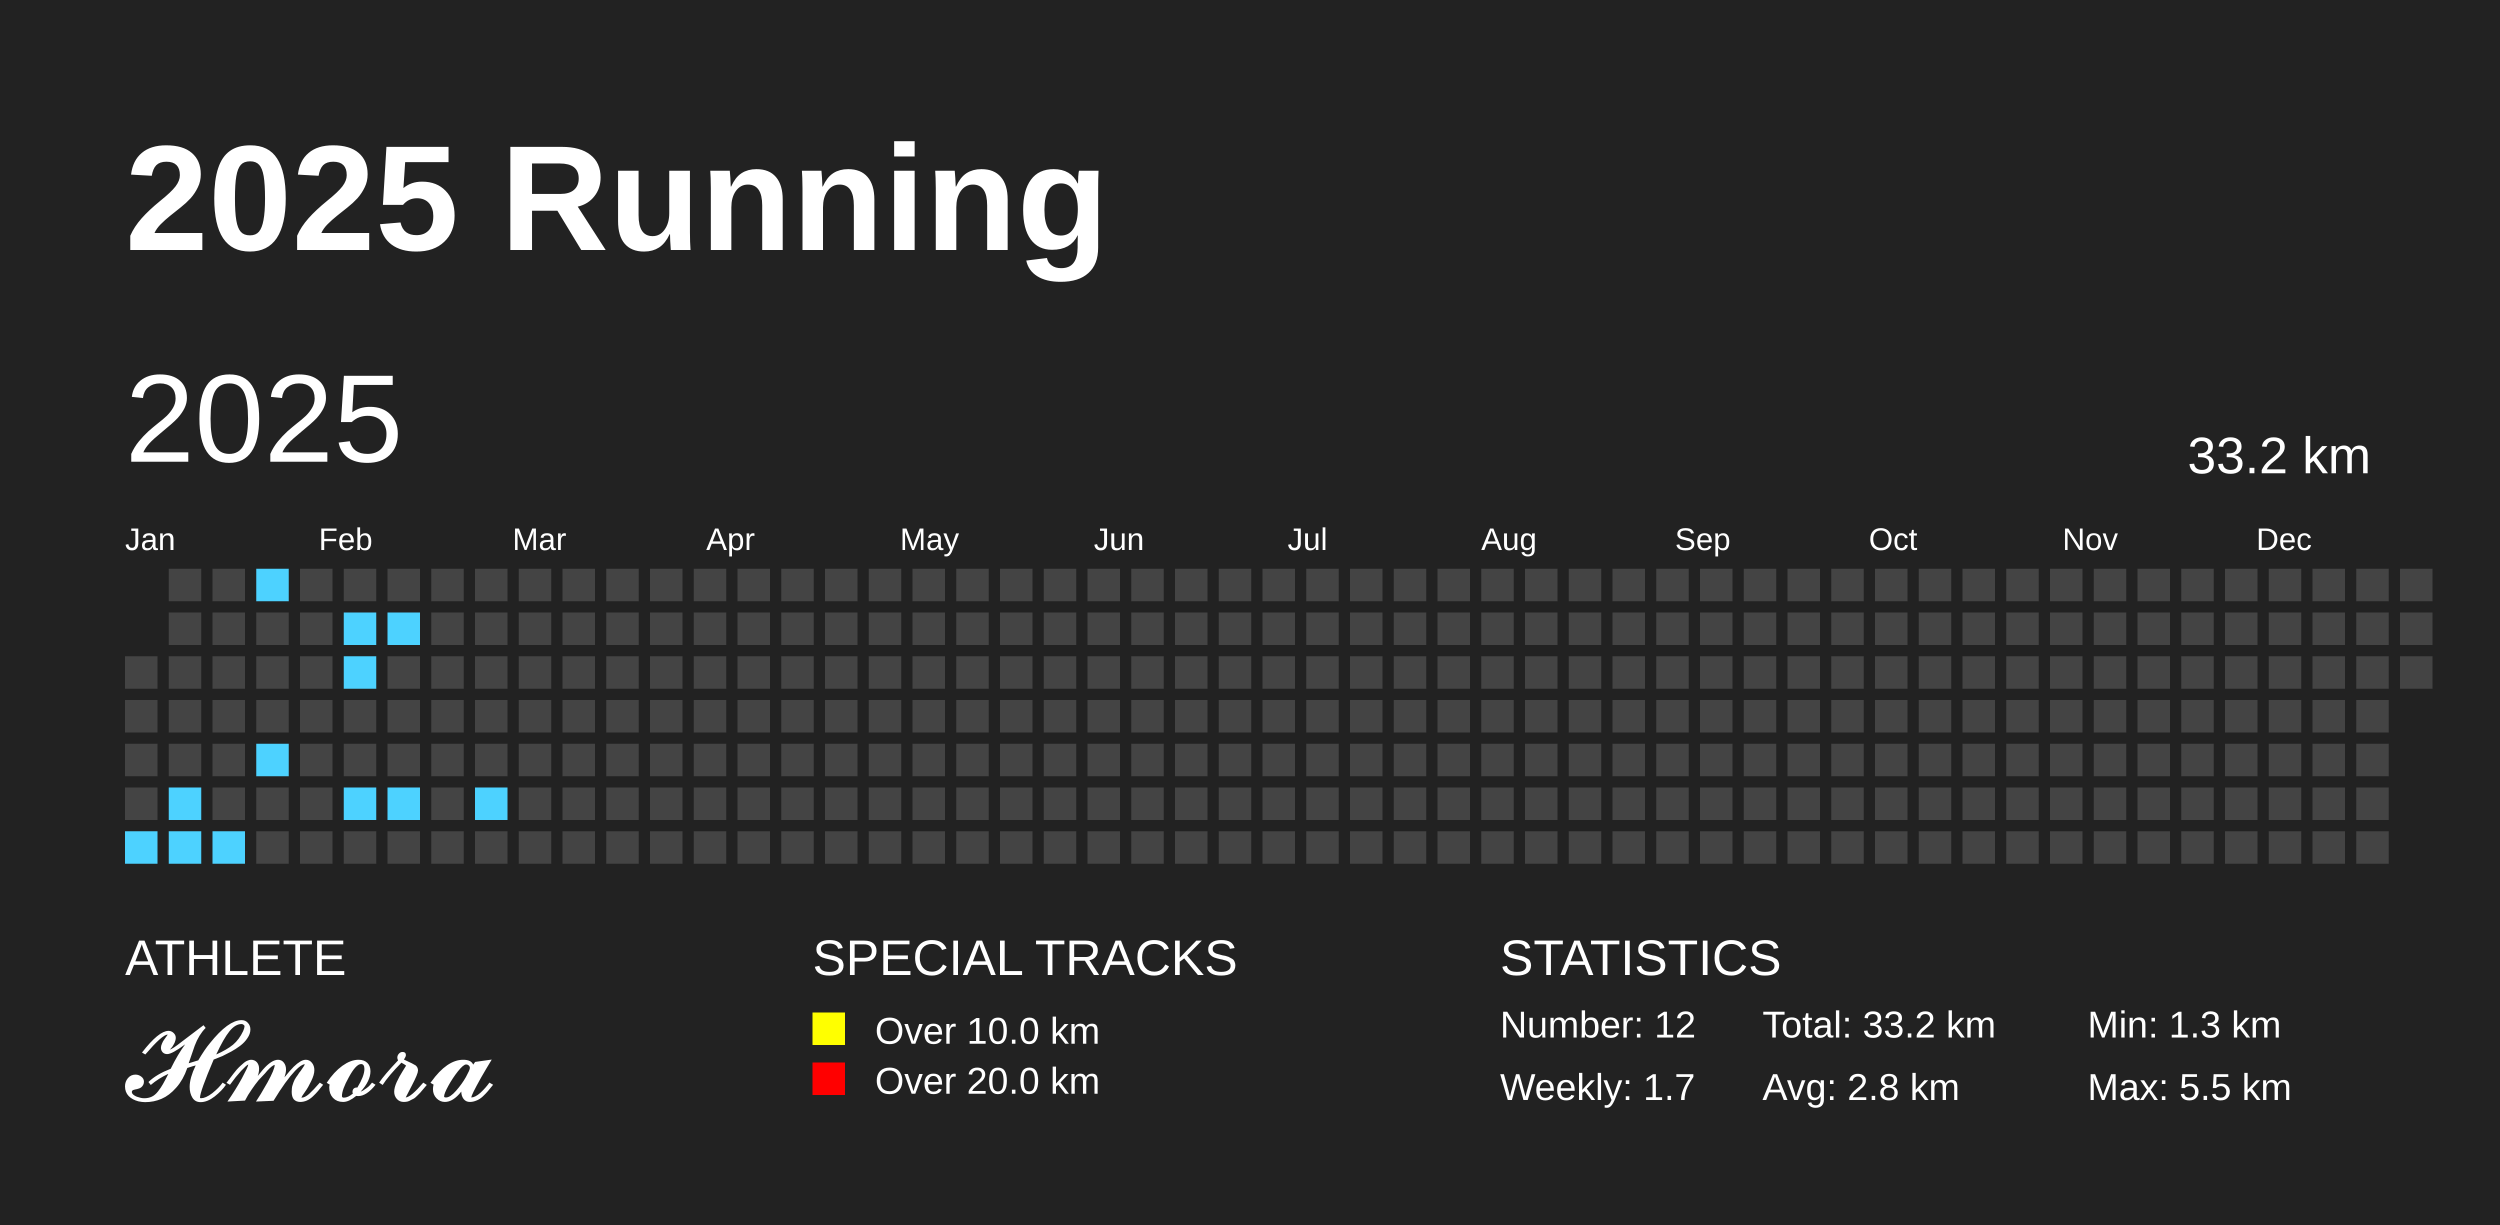
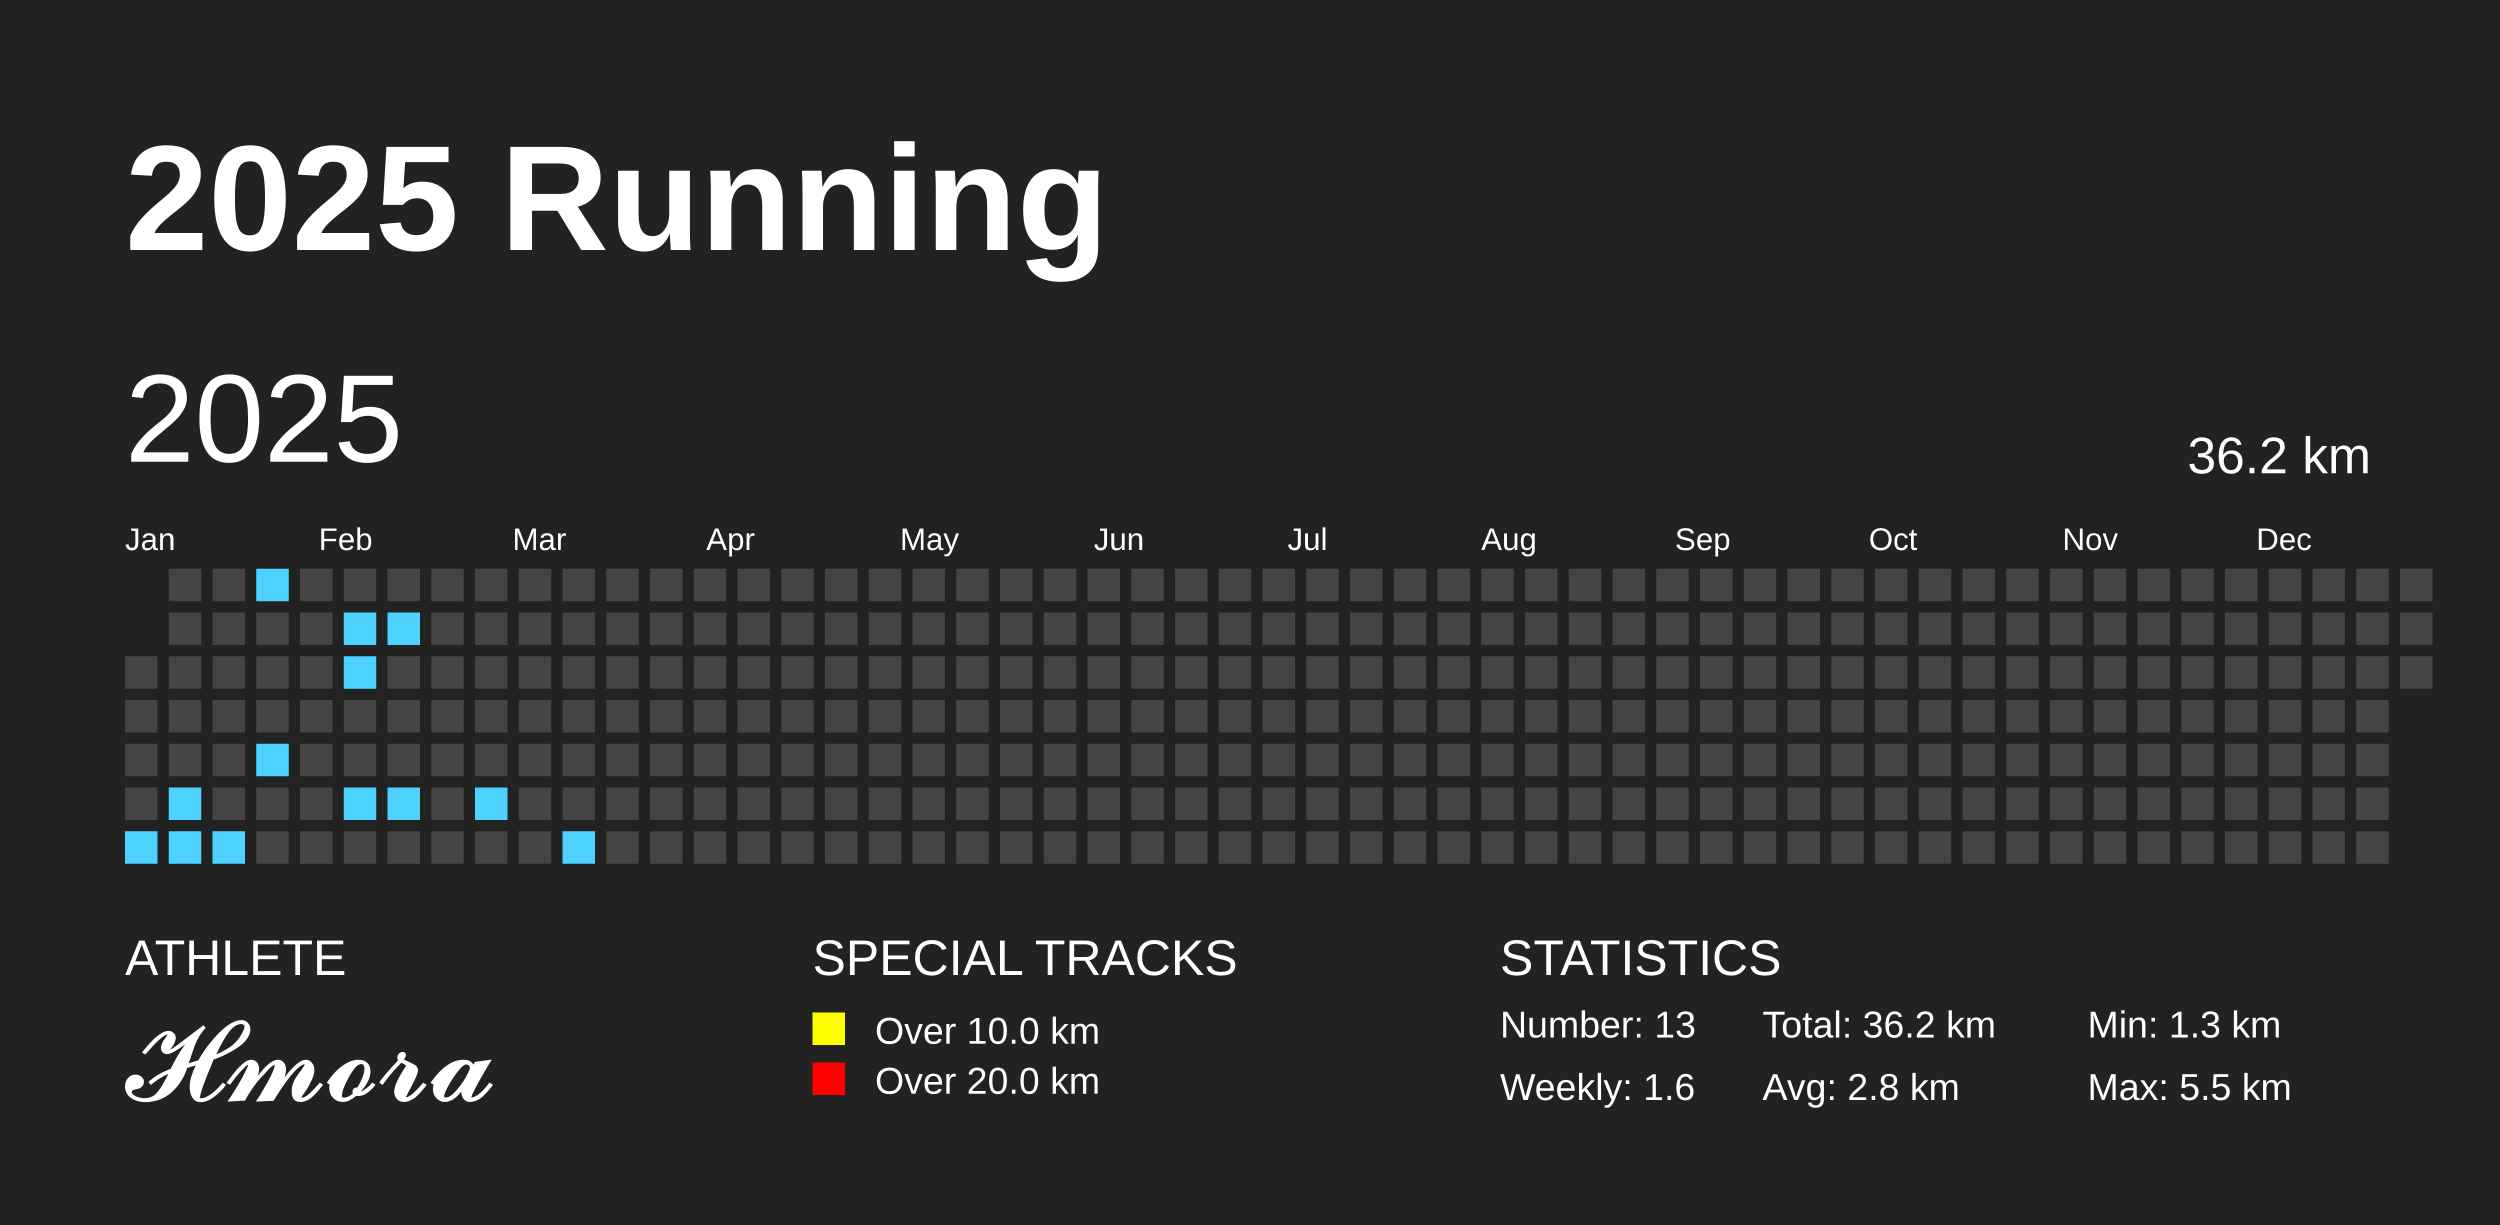
<svg xmlns="http://www.w3.org/2000/svg" baseProfile="full" height="98mm" version="1.1" viewBox="0,0,200,98" width="200mm">
  <defs />
  <rect fill="#222222" height="98" width="200" x="0" y="0" />
  <text fill="#FFFFFF" style="font-size:12px; font-family:Arial; font-weight:bold;" x="10" y="20">2025 Running</text>
  <text fill="#FFFFFF" style="font-size:4px; font-family:Arial" x="10" y="78">ATHLETE</text>
  <text fill="#FFFFFF" style="font-size:9px; font-family:Arial" x="10" y="88">𝓗𝓶𝓸𝓻𝓪</text>
  <text fill="#FFFFFF" style="font-size:4px; font-family:Arial" x="65" y="78">SPECIAL TRACKS</text>
  <rect fill="yellow" height="2.6" width="2.6" x="65" y="81" />
  <text fill="#FFFFFF" style="font-size:3px; font-family:Arial" x="70" y="83.5">Over 10.0 km</text>
  <rect fill="red" height="2.6" width="2.6" x="65" y="85" />
  <text fill="#FFFFFF" style="font-size:3px; font-family:Arial" x="70" y="87.5">Over 20.0 km</text>
  <text fill="#FFFFFF" style="font-size:4px; font-family:Arial" x="120" y="78">STATISTICS</text>
-   <text fill="#FFFFFF" style="font-size:3px; font-family:Arial" x="120" y="83">Number: 12</text>
-   <text fill="#FFFFFF" style="font-size:3px; font-family:Arial" x="120" y="88">Weekly: 1.7</text>
-   <text fill="#FFFFFF" style="font-size:3px; font-family:Arial" x="141" y="83">Total: 33.2 km</text>
+   <text fill="#FFFFFF" style="font-size:3px; font-family:Arial" x="120" y="83">Number: 13</text>
+   <text fill="#FFFFFF" style="font-size:3px; font-family:Arial" x="120" y="88">Weekly: 1.6</text>
+   <text fill="#FFFFFF" style="font-size:3px; font-family:Arial" x="141" y="83">Total: 36.2 km</text>
  <text fill="#FFFFFF" style="font-size:3px; font-family:Arial" x="141" y="88">Avg: 2.8 km</text>
  <text fill="#FFFFFF" style="font-size:3px; font-family:Arial" x="167" y="83">Min: 1.3 km</text>
  <text fill="#FFFFFF" style="font-size:3px; font-family:Arial" x="167" y="88">Max: 5.5 km</text>
  <text dominant-baseline="hanging" fill="#FFFFFF" style="font-size:10.0px; font-family:Arial;" x="10" y="30">2025</text>
-   <text dominant-baseline="hanging" fill="#FFFFFF" style="font-size:4.125px; font-family:Arial;" x="175" y="35">33.2 km</text>
+   <text dominant-baseline="hanging" fill="#FFFFFF" style="font-size:4.125px; font-family:Arial;" x="175" y="35">36.2 km</text>
  <text fill="#FFFFFF" style="font-size:2.5px; font-family:Arial" x="10.0" y="44">Jan</text>
  <text fill="#FFFFFF" style="font-size:2.5px; font-family:Arial" x="25.5" y="44">Feb</text>
  <text fill="#FFFFFF" style="font-size:2.5px; font-family:Arial" x="41.0" y="44">Mar</text>
  <text fill="#FFFFFF" style="font-size:2.5px; font-family:Arial" x="56.5" y="44">Apr</text>
  <text fill="#FFFFFF" style="font-size:2.5px; font-family:Arial" x="72.0" y="44">May</text>
  <text fill="#FFFFFF" style="font-size:2.5px; font-family:Arial" x="87.5" y="44">Jun</text>
  <text fill="#FFFFFF" style="font-size:2.5px; font-family:Arial" x="103.0" y="44">Jul</text>
  <text fill="#FFFFFF" style="font-size:2.5px; font-family:Arial" x="118.5" y="44">Aug</text>
  <text fill="#FFFFFF" style="font-size:2.5px; font-family:Arial" x="134.0" y="44">Sep</text>
  <text fill="#FFFFFF" style="font-size:2.5px; font-family:Arial" x="149.5" y="44">Oct</text>
  <text fill="#FFFFFF" style="font-size:2.5px; font-family:Arial" x="165.0" y="44">Nov</text>
  <text fill="#FFFFFF" style="font-size:2.5px; font-family:Arial" x="180.5" y="44">Dec</text>
  <rect fill="#444444" height="2.6" width="2.6" x="10.0" y="52.5" />
  <rect fill="#444444" height="2.6" width="2.6" x="10.0" y="56.0" />
  <rect fill="#444444" height="2.6" width="2.6" x="10.0" y="59.5" />
  <rect fill="#444444" height="2.6" width="2.6" x="10.0" y="63.0" />
  <rect fill="#4DD2FF" height="2.6" width="2.6" x="10.0" y="66.5" />
  <rect fill="#444444" height="2.6" width="2.6" x="13.5" y="45.5" />
  <rect fill="#444444" height="2.6" width="2.6" x="13.5" y="49.0" />
  <rect fill="#444444" height="2.6" width="2.6" x="13.5" y="52.5" />
  <rect fill="#444444" height="2.6" width="2.6" x="13.5" y="56.0" />
  <rect fill="#444444" height="2.6" width="2.6" x="13.5" y="59.5" />
  <rect fill="#4DD2FF" height="2.6" width="2.6" x="13.5" y="63.0" />
  <rect fill="#4DD2FF" height="2.6" width="2.6" x="13.5" y="66.5" />
  <rect fill="#444444" height="2.6" width="2.6" x="17.0" y="45.5" />
  <rect fill="#444444" height="2.6" width="2.6" x="17.0" y="49.0" />
  <rect fill="#444444" height="2.6" width="2.6" x="17.0" y="52.5" />
  <rect fill="#444444" height="2.6" width="2.6" x="17.0" y="56.0" />
  <rect fill="#444444" height="2.6" width="2.6" x="17.0" y="59.5" />
  <rect fill="#444444" height="2.6" width="2.6" x="17.0" y="63.0" />
  <rect fill="#4DD2FF" height="2.6" width="2.6" x="17.0" y="66.5" />
  <rect fill="#4DD2FF" height="2.6" width="2.6" x="20.5" y="45.5" />
  <rect fill="#444444" height="2.6" width="2.6" x="20.5" y="49.0" />
  <rect fill="#444444" height="2.6" width="2.6" x="20.5" y="52.5" />
  <rect fill="#444444" height="2.6" width="2.6" x="20.5" y="56.0" />
  <rect fill="#4DD2FF" height="2.6" width="2.6" x="20.5" y="59.5" />
  <rect fill="#444444" height="2.6" width="2.6" x="20.5" y="63.0" />
  <rect fill="#444444" height="2.6" width="2.6" x="20.5" y="66.5" />
  <rect fill="#444444" height="2.6" width="2.6" x="24.0" y="45.5" />
  <rect fill="#444444" height="2.6" width="2.6" x="24.0" y="49.0" />
  <rect fill="#444444" height="2.6" width="2.6" x="24.0" y="52.5" />
  <rect fill="#444444" height="2.6" width="2.6" x="24.0" y="56.0" />
  <rect fill="#444444" height="2.6" width="2.6" x="24.0" y="59.5" />
  <rect fill="#444444" height="2.6" width="2.6" x="24.0" y="63.0" />
  <rect fill="#444444" height="2.6" width="2.6" x="24.0" y="66.5" />
  <rect fill="#444444" height="2.6" width="2.6" x="27.5" y="45.5" />
  <rect fill="#4DD2FF" height="2.6" width="2.6" x="27.5" y="49.0" />
  <rect fill="#4DD2FF" height="2.6" width="2.6" x="27.5" y="52.5" />
  <rect fill="#444444" height="2.6" width="2.6" x="27.5" y="56.0" />
  <rect fill="#444444" height="2.6" width="2.6" x="27.5" y="59.5" />
  <rect fill="#4DD2FF" height="2.6" width="2.6" x="27.5" y="63.0" />
  <rect fill="#444444" height="2.6" width="2.6" x="27.5" y="66.5" />
  <rect fill="#444444" height="2.6" width="2.6" x="31.0" y="45.5" />
  <rect fill="#4DD2FF" height="2.6" width="2.6" x="31.0" y="49.0" />
  <rect fill="#444444" height="2.6" width="2.6" x="31.0" y="52.5" />
  <rect fill="#444444" height="2.6" width="2.6" x="31.0" y="56.0" />
  <rect fill="#444444" height="2.6" width="2.6" x="31.0" y="59.5" />
  <rect fill="#4DD2FF" height="2.6" width="2.6" x="31.0" y="63.0" />
  <rect fill="#444444" height="2.6" width="2.6" x="31.0" y="66.5" />
  <rect fill="#444444" height="2.6" width="2.6" x="34.5" y="45.5" />
  <rect fill="#444444" height="2.6" width="2.6" x="34.5" y="49.0" />
  <rect fill="#444444" height="2.6" width="2.6" x="34.5" y="52.5" />
  <rect fill="#444444" height="2.6" width="2.6" x="34.5" y="56.0" />
  <rect fill="#444444" height="2.6" width="2.6" x="34.5" y="59.5" />
  <rect fill="#444444" height="2.6" width="2.6" x="34.5" y="63.0" />
  <rect fill="#444444" height="2.6" width="2.6" x="34.5" y="66.5" />
  <rect fill="#444444" height="2.6" width="2.6" x="38.0" y="45.5" />
  <rect fill="#444444" height="2.6" width="2.6" x="38.0" y="49.0" />
  <rect fill="#444444" height="2.6" width="2.6" x="38.0" y="52.5" />
  <rect fill="#444444" height="2.6" width="2.6" x="38.0" y="56.0" />
  <rect fill="#444444" height="2.6" width="2.6" x="38.0" y="59.5" />
  <rect fill="#4DD2FF" height="2.6" width="2.6" x="38.0" y="63.0" />
  <rect fill="#444444" height="2.6" width="2.6" x="38.0" y="66.5" />
  <rect fill="#444444" height="2.6" width="2.6" x="41.5" y="45.5" />
  <rect fill="#444444" height="2.6" width="2.6" x="41.5" y="49.0" />
  <rect fill="#444444" height="2.6" width="2.6" x="41.5" y="52.5" />
  <rect fill="#444444" height="2.6" width="2.6" x="41.5" y="56.0" />
  <rect fill="#444444" height="2.6" width="2.6" x="41.5" y="59.5" />
  <rect fill="#444444" height="2.6" width="2.6" x="41.5" y="63.0" />
  <rect fill="#444444" height="2.6" width="2.6" x="41.5" y="66.5" />
  <rect fill="#444444" height="2.6" width="2.6" x="45.0" y="45.5" />
  <rect fill="#444444" height="2.6" width="2.6" x="45.0" y="49.0" />
  <rect fill="#444444" height="2.6" width="2.6" x="45.0" y="52.5" />
  <rect fill="#444444" height="2.6" width="2.6" x="45.0" y="56.0" />
  <rect fill="#444444" height="2.6" width="2.6" x="45.0" y="59.5" />
  <rect fill="#444444" height="2.6" width="2.6" x="45.0" y="63.0" />
-   <rect fill="#444444" height="2.6" width="2.6" x="45.0" y="66.5" />
+   <rect fill="#4DD2FF" height="2.6" width="2.6" x="45.0" y="66.5" />
  <rect fill="#444444" height="2.6" width="2.6" x="48.5" y="45.5" />
  <rect fill="#444444" height="2.6" width="2.6" x="48.5" y="49.0" />
  <rect fill="#444444" height="2.6" width="2.6" x="48.5" y="52.5" />
  <rect fill="#444444" height="2.6" width="2.6" x="48.5" y="56.0" />
  <rect fill="#444444" height="2.6" width="2.6" x="48.5" y="59.5" />
  <rect fill="#444444" height="2.6" width="2.6" x="48.5" y="63.0" />
  <rect fill="#444444" height="2.6" width="2.6" x="48.5" y="66.5" />
  <rect fill="#444444" height="2.6" width="2.6" x="52.0" y="45.5" />
  <rect fill="#444444" height="2.6" width="2.6" x="52.0" y="49.0" />
  <rect fill="#444444" height="2.6" width="2.6" x="52.0" y="52.5" />
  <rect fill="#444444" height="2.6" width="2.6" x="52.0" y="56.0" />
  <rect fill="#444444" height="2.6" width="2.6" x="52.0" y="59.5" />
  <rect fill="#444444" height="2.6" width="2.6" x="52.0" y="63.0" />
  <rect fill="#444444" height="2.6" width="2.6" x="52.0" y="66.5" />
  <rect fill="#444444" height="2.6" width="2.6" x="55.5" y="45.5" />
  <rect fill="#444444" height="2.6" width="2.6" x="55.5" y="49.0" />
  <rect fill="#444444" height="2.6" width="2.6" x="55.5" y="52.5" />
  <rect fill="#444444" height="2.6" width="2.6" x="55.5" y="56.0" />
  <rect fill="#444444" height="2.6" width="2.6" x="55.5" y="59.5" />
  <rect fill="#444444" height="2.6" width="2.6" x="55.5" y="63.0" />
  <rect fill="#444444" height="2.6" width="2.6" x="55.5" y="66.5" />
  <rect fill="#444444" height="2.6" width="2.6" x="59.0" y="45.5" />
  <rect fill="#444444" height="2.6" width="2.6" x="59.0" y="49.0" />
  <rect fill="#444444" height="2.6" width="2.6" x="59.0" y="52.5" />
  <rect fill="#444444" height="2.6" width="2.6" x="59.0" y="56.0" />
  <rect fill="#444444" height="2.6" width="2.6" x="59.0" y="59.5" />
  <rect fill="#444444" height="2.6" width="2.6" x="59.0" y="63.0" />
  <rect fill="#444444" height="2.6" width="2.6" x="59.0" y="66.5" />
  <rect fill="#444444" height="2.6" width="2.6" x="62.5" y="45.5" />
  <rect fill="#444444" height="2.6" width="2.6" x="62.5" y="49.0" />
  <rect fill="#444444" height="2.6" width="2.6" x="62.5" y="52.5" />
  <rect fill="#444444" height="2.6" width="2.6" x="62.5" y="56.0" />
  <rect fill="#444444" height="2.6" width="2.6" x="62.5" y="59.5" />
  <rect fill="#444444" height="2.6" width="2.6" x="62.5" y="63.0" />
  <rect fill="#444444" height="2.6" width="2.6" x="62.5" y="66.5" />
  <rect fill="#444444" height="2.6" width="2.6" x="66.0" y="45.5" />
  <rect fill="#444444" height="2.6" width="2.6" x="66.0" y="49.0" />
  <rect fill="#444444" height="2.6" width="2.6" x="66.0" y="52.5" />
  <rect fill="#444444" height="2.6" width="2.6" x="66.0" y="56.0" />
  <rect fill="#444444" height="2.6" width="2.6" x="66.0" y="59.5" />
  <rect fill="#444444" height="2.6" width="2.6" x="66.0" y="63.0" />
  <rect fill="#444444" height="2.6" width="2.6" x="66.0" y="66.5" />
  <rect fill="#444444" height="2.6" width="2.6" x="69.5" y="45.5" />
  <rect fill="#444444" height="2.6" width="2.6" x="69.5" y="49.0" />
  <rect fill="#444444" height="2.6" width="2.6" x="69.5" y="52.5" />
  <rect fill="#444444" height="2.6" width="2.6" x="69.5" y="56.0" />
  <rect fill="#444444" height="2.6" width="2.6" x="69.5" y="59.5" />
  <rect fill="#444444" height="2.6" width="2.6" x="69.5" y="63.0" />
  <rect fill="#444444" height="2.6" width="2.6" x="69.5" y="66.5" />
  <rect fill="#444444" height="2.6" width="2.6" x="73.0" y="45.5" />
  <rect fill="#444444" height="2.6" width="2.6" x="73.0" y="49.0" />
  <rect fill="#444444" height="2.6" width="2.6" x="73.0" y="52.5" />
  <rect fill="#444444" height="2.6" width="2.6" x="73.0" y="56.0" />
  <rect fill="#444444" height="2.6" width="2.6" x="73.0" y="59.5" />
  <rect fill="#444444" height="2.6" width="2.6" x="73.0" y="63.0" />
  <rect fill="#444444" height="2.6" width="2.6" x="73.0" y="66.5" />
  <rect fill="#444444" height="2.6" width="2.6" x="76.5" y="45.5" />
  <rect fill="#444444" height="2.6" width="2.6" x="76.5" y="49.0" />
  <rect fill="#444444" height="2.6" width="2.6" x="76.5" y="52.5" />
  <rect fill="#444444" height="2.6" width="2.6" x="76.5" y="56.0" />
  <rect fill="#444444" height="2.6" width="2.6" x="76.5" y="59.5" />
  <rect fill="#444444" height="2.6" width="2.6" x="76.5" y="63.0" />
  <rect fill="#444444" height="2.6" width="2.6" x="76.5" y="66.5" />
  <rect fill="#444444" height="2.6" width="2.6" x="80.0" y="45.5" />
  <rect fill="#444444" height="2.6" width="2.6" x="80.0" y="49.0" />
  <rect fill="#444444" height="2.6" width="2.6" x="80.0" y="52.5" />
  <rect fill="#444444" height="2.6" width="2.6" x="80.0" y="56.0" />
  <rect fill="#444444" height="2.6" width="2.6" x="80.0" y="59.5" />
  <rect fill="#444444" height="2.6" width="2.6" x="80.0" y="63.0" />
  <rect fill="#444444" height="2.6" width="2.6" x="80.0" y="66.5" />
  <rect fill="#444444" height="2.6" width="2.6" x="83.5" y="45.5" />
  <rect fill="#444444" height="2.6" width="2.6" x="83.5" y="49.0" />
  <rect fill="#444444" height="2.6" width="2.6" x="83.5" y="52.5" />
  <rect fill="#444444" height="2.6" width="2.6" x="83.5" y="56.0" />
  <rect fill="#444444" height="2.6" width="2.6" x="83.5" y="59.5" />
  <rect fill="#444444" height="2.6" width="2.6" x="83.5" y="63.0" />
  <rect fill="#444444" height="2.6" width="2.6" x="83.5" y="66.5" />
  <rect fill="#444444" height="2.6" width="2.6" x="87.0" y="45.5" />
  <rect fill="#444444" height="2.6" width="2.6" x="87.0" y="49.0" />
  <rect fill="#444444" height="2.6" width="2.6" x="87.0" y="52.5" />
  <rect fill="#444444" height="2.6" width="2.6" x="87.0" y="56.0" />
  <rect fill="#444444" height="2.6" width="2.6" x="87.0" y="59.5" />
  <rect fill="#444444" height="2.6" width="2.6" x="87.0" y="63.0" />
  <rect fill="#444444" height="2.6" width="2.6" x="87.0" y="66.5" />
  <rect fill="#444444" height="2.6" width="2.6" x="90.5" y="45.5" />
  <rect fill="#444444" height="2.6" width="2.6" x="90.5" y="49.0" />
  <rect fill="#444444" height="2.6" width="2.6" x="90.5" y="52.5" />
  <rect fill="#444444" height="2.6" width="2.6" x="90.5" y="56.0" />
  <rect fill="#444444" height="2.6" width="2.6" x="90.5" y="59.5" />
  <rect fill="#444444" height="2.6" width="2.6" x="90.5" y="63.0" />
  <rect fill="#444444" height="2.6" width="2.6" x="90.5" y="66.5" />
  <rect fill="#444444" height="2.6" width="2.6" x="94.0" y="45.5" />
  <rect fill="#444444" height="2.6" width="2.6" x="94.0" y="49.0" />
  <rect fill="#444444" height="2.6" width="2.6" x="94.0" y="52.5" />
  <rect fill="#444444" height="2.6" width="2.6" x="94.0" y="56.0" />
  <rect fill="#444444" height="2.6" width="2.6" x="94.0" y="59.5" />
  <rect fill="#444444" height="2.6" width="2.6" x="94.0" y="63.0" />
  <rect fill="#444444" height="2.6" width="2.6" x="94.0" y="66.5" />
  <rect fill="#444444" height="2.6" width="2.6" x="97.5" y="45.5" />
  <rect fill="#444444" height="2.6" width="2.6" x="97.5" y="49.0" />
  <rect fill="#444444" height="2.6" width="2.6" x="97.5" y="52.5" />
  <rect fill="#444444" height="2.6" width="2.6" x="97.5" y="56.0" />
  <rect fill="#444444" height="2.6" width="2.6" x="97.5" y="59.5" />
  <rect fill="#444444" height="2.6" width="2.6" x="97.5" y="63.0" />
  <rect fill="#444444" height="2.6" width="2.6" x="97.5" y="66.5" />
  <rect fill="#444444" height="2.6" width="2.6" x="101.0" y="45.5" />
  <rect fill="#444444" height="2.6" width="2.6" x="101.0" y="49.0" />
  <rect fill="#444444" height="2.6" width="2.6" x="101.0" y="52.5" />
  <rect fill="#444444" height="2.6" width="2.6" x="101.0" y="56.0" />
  <rect fill="#444444" height="2.6" width="2.6" x="101.0" y="59.5" />
  <rect fill="#444444" height="2.6" width="2.6" x="101.0" y="63.0" />
  <rect fill="#444444" height="2.6" width="2.6" x="101.0" y="66.5" />
  <rect fill="#444444" height="2.6" width="2.6" x="104.5" y="45.5" />
  <rect fill="#444444" height="2.6" width="2.6" x="104.5" y="49.0" />
  <rect fill="#444444" height="2.6" width="2.6" x="104.5" y="52.5" />
  <rect fill="#444444" height="2.6" width="2.6" x="104.5" y="56.0" />
  <rect fill="#444444" height="2.6" width="2.6" x="104.5" y="59.5" />
  <rect fill="#444444" height="2.6" width="2.6" x="104.5" y="63.0" />
  <rect fill="#444444" height="2.6" width="2.6" x="104.5" y="66.5" />
  <rect fill="#444444" height="2.6" width="2.6" x="108.0" y="45.5" />
  <rect fill="#444444" height="2.6" width="2.6" x="108.0" y="49.0" />
  <rect fill="#444444" height="2.6" width="2.6" x="108.0" y="52.5" />
  <rect fill="#444444" height="2.6" width="2.6" x="108.0" y="56.0" />
  <rect fill="#444444" height="2.6" width="2.6" x="108.0" y="59.5" />
  <rect fill="#444444" height="2.6" width="2.6" x="108.0" y="63.0" />
  <rect fill="#444444" height="2.6" width="2.6" x="108.0" y="66.5" />
  <rect fill="#444444" height="2.6" width="2.6" x="111.5" y="45.5" />
  <rect fill="#444444" height="2.6" width="2.6" x="111.5" y="49.0" />
  <rect fill="#444444" height="2.6" width="2.6" x="111.5" y="52.5" />
  <rect fill="#444444" height="2.6" width="2.6" x="111.5" y="56.0" />
  <rect fill="#444444" height="2.6" width="2.6" x="111.5" y="59.5" />
  <rect fill="#444444" height="2.6" width="2.6" x="111.5" y="63.0" />
  <rect fill="#444444" height="2.6" width="2.6" x="111.5" y="66.5" />
  <rect fill="#444444" height="2.6" width="2.6" x="115.0" y="45.5" />
  <rect fill="#444444" height="2.6" width="2.6" x="115.0" y="49.0" />
  <rect fill="#444444" height="2.6" width="2.6" x="115.0" y="52.5" />
  <rect fill="#444444" height="2.6" width="2.6" x="115.0" y="56.0" />
  <rect fill="#444444" height="2.6" width="2.6" x="115.0" y="59.5" />
  <rect fill="#444444" height="2.6" width="2.6" x="115.0" y="63.0" />
  <rect fill="#444444" height="2.6" width="2.6" x="115.0" y="66.5" />
  <rect fill="#444444" height="2.6" width="2.6" x="118.5" y="45.5" />
  <rect fill="#444444" height="2.6" width="2.6" x="118.5" y="49.0" />
  <rect fill="#444444" height="2.6" width="2.6" x="118.5" y="52.5" />
  <rect fill="#444444" height="2.6" width="2.6" x="118.5" y="56.0" />
  <rect fill="#444444" height="2.6" width="2.6" x="118.5" y="59.5" />
  <rect fill="#444444" height="2.6" width="2.6" x="118.5" y="63.0" />
  <rect fill="#444444" height="2.6" width="2.6" x="118.5" y="66.5" />
  <rect fill="#444444" height="2.6" width="2.6" x="122.0" y="45.5" />
  <rect fill="#444444" height="2.6" width="2.6" x="122.0" y="49.0" />
  <rect fill="#444444" height="2.6" width="2.6" x="122.0" y="52.5" />
  <rect fill="#444444" height="2.6" width="2.6" x="122.0" y="56.0" />
  <rect fill="#444444" height="2.6" width="2.6" x="122.0" y="59.5" />
  <rect fill="#444444" height="2.6" width="2.6" x="122.0" y="63.0" />
  <rect fill="#444444" height="2.6" width="2.6" x="122.0" y="66.5" />
  <rect fill="#444444" height="2.6" width="2.6" x="125.5" y="45.5" />
  <rect fill="#444444" height="2.6" width="2.6" x="125.5" y="49.0" />
  <rect fill="#444444" height="2.6" width="2.6" x="125.5" y="52.5" />
  <rect fill="#444444" height="2.6" width="2.6" x="125.5" y="56.0" />
  <rect fill="#444444" height="2.6" width="2.6" x="125.5" y="59.5" />
  <rect fill="#444444" height="2.6" width="2.6" x="125.5" y="63.0" />
  <rect fill="#444444" height="2.6" width="2.6" x="125.5" y="66.5" />
  <rect fill="#444444" height="2.6" width="2.6" x="129.0" y="45.5" />
  <rect fill="#444444" height="2.6" width="2.6" x="129.0" y="49.0" />
  <rect fill="#444444" height="2.6" width="2.6" x="129.0" y="52.5" />
  <rect fill="#444444" height="2.6" width="2.6" x="129.0" y="56.0" />
  <rect fill="#444444" height="2.6" width="2.6" x="129.0" y="59.5" />
  <rect fill="#444444" height="2.6" width="2.6" x="129.0" y="63.0" />
  <rect fill="#444444" height="2.6" width="2.6" x="129.0" y="66.5" />
  <rect fill="#444444" height="2.6" width="2.6" x="132.5" y="45.5" />
  <rect fill="#444444" height="2.6" width="2.6" x="132.5" y="49.0" />
  <rect fill="#444444" height="2.6" width="2.6" x="132.5" y="52.5" />
  <rect fill="#444444" height="2.6" width="2.6" x="132.5" y="56.0" />
  <rect fill="#444444" height="2.6" width="2.6" x="132.5" y="59.5" />
  <rect fill="#444444" height="2.6" width="2.6" x="132.5" y="63.0" />
  <rect fill="#444444" height="2.6" width="2.6" x="132.5" y="66.5" />
  <rect fill="#444444" height="2.6" width="2.6" x="136.0" y="45.5" />
  <rect fill="#444444" height="2.6" width="2.6" x="136.0" y="49.0" />
  <rect fill="#444444" height="2.6" width="2.6" x="136.0" y="52.5" />
  <rect fill="#444444" height="2.6" width="2.6" x="136.0" y="56.0" />
  <rect fill="#444444" height="2.6" width="2.6" x="136.0" y="59.5" />
  <rect fill="#444444" height="2.6" width="2.6" x="136.0" y="63.0" />
  <rect fill="#444444" height="2.6" width="2.6" x="136.0" y="66.5" />
  <rect fill="#444444" height="2.6" width="2.6" x="139.5" y="45.5" />
  <rect fill="#444444" height="2.6" width="2.6" x="139.5" y="49.0" />
  <rect fill="#444444" height="2.6" width="2.6" x="139.5" y="52.5" />
  <rect fill="#444444" height="2.6" width="2.6" x="139.5" y="56.0" />
  <rect fill="#444444" height="2.6" width="2.6" x="139.5" y="59.5" />
  <rect fill="#444444" height="2.6" width="2.6" x="139.5" y="63.0" />
  <rect fill="#444444" height="2.6" width="2.6" x="139.5" y="66.5" />
  <rect fill="#444444" height="2.6" width="2.6" x="143.0" y="45.5" />
  <rect fill="#444444" height="2.6" width="2.6" x="143.0" y="49.0" />
  <rect fill="#444444" height="2.6" width="2.6" x="143.0" y="52.5" />
  <rect fill="#444444" height="2.6" width="2.6" x="143.0" y="56.0" />
  <rect fill="#444444" height="2.6" width="2.6" x="143.0" y="59.5" />
  <rect fill="#444444" height="2.6" width="2.6" x="143.0" y="63.0" />
  <rect fill="#444444" height="2.6" width="2.6" x="143.0" y="66.5" />
  <rect fill="#444444" height="2.6" width="2.6" x="146.5" y="45.5" />
  <rect fill="#444444" height="2.6" width="2.6" x="146.5" y="49.0" />
  <rect fill="#444444" height="2.6" width="2.6" x="146.5" y="52.5" />
  <rect fill="#444444" height="2.6" width="2.6" x="146.5" y="56.0" />
  <rect fill="#444444" height="2.6" width="2.6" x="146.5" y="59.5" />
  <rect fill="#444444" height="2.6" width="2.6" x="146.5" y="63.0" />
  <rect fill="#444444" height="2.6" width="2.6" x="146.5" y="66.5" />
  <rect fill="#444444" height="2.6" width="2.6" x="150.0" y="45.5" />
  <rect fill="#444444" height="2.6" width="2.6" x="150.0" y="49.0" />
  <rect fill="#444444" height="2.6" width="2.6" x="150.0" y="52.5" />
  <rect fill="#444444" height="2.6" width="2.6" x="150.0" y="56.0" />
  <rect fill="#444444" height="2.6" width="2.6" x="150.0" y="59.5" />
  <rect fill="#444444" height="2.6" width="2.6" x="150.0" y="63.0" />
  <rect fill="#444444" height="2.6" width="2.6" x="150.0" y="66.5" />
  <rect fill="#444444" height="2.6" width="2.6" x="153.5" y="45.5" />
  <rect fill="#444444" height="2.6" width="2.6" x="153.5" y="49.0" />
  <rect fill="#444444" height="2.6" width="2.6" x="153.5" y="52.5" />
  <rect fill="#444444" height="2.6" width="2.6" x="153.5" y="56.0" />
  <rect fill="#444444" height="2.6" width="2.6" x="153.5" y="59.5" />
  <rect fill="#444444" height="2.6" width="2.6" x="153.5" y="63.0" />
  <rect fill="#444444" height="2.6" width="2.6" x="153.5" y="66.5" />
  <rect fill="#444444" height="2.6" width="2.6" x="157.0" y="45.5" />
  <rect fill="#444444" height="2.6" width="2.6" x="157.0" y="49.0" />
  <rect fill="#444444" height="2.6" width="2.6" x="157.0" y="52.5" />
  <rect fill="#444444" height="2.6" width="2.6" x="157.0" y="56.0" />
  <rect fill="#444444" height="2.6" width="2.6" x="157.0" y="59.5" />
  <rect fill="#444444" height="2.6" width="2.6" x="157.0" y="63.0" />
  <rect fill="#444444" height="2.6" width="2.6" x="157.0" y="66.5" />
  <rect fill="#444444" height="2.6" width="2.6" x="160.5" y="45.5" />
  <rect fill="#444444" height="2.6" width="2.6" x="160.5" y="49.0" />
  <rect fill="#444444" height="2.6" width="2.6" x="160.5" y="52.5" />
  <rect fill="#444444" height="2.6" width="2.6" x="160.5" y="56.0" />
  <rect fill="#444444" height="2.6" width="2.6" x="160.5" y="59.5" />
  <rect fill="#444444" height="2.6" width="2.6" x="160.5" y="63.0" />
  <rect fill="#444444" height="2.6" width="2.6" x="160.5" y="66.5" />
  <rect fill="#444444" height="2.6" width="2.6" x="164.0" y="45.5" />
  <rect fill="#444444" height="2.6" width="2.6" x="164.0" y="49.0" />
  <rect fill="#444444" height="2.6" width="2.6" x="164.0" y="52.5" />
  <rect fill="#444444" height="2.6" width="2.6" x="164.0" y="56.0" />
  <rect fill="#444444" height="2.6" width="2.6" x="164.0" y="59.5" />
  <rect fill="#444444" height="2.6" width="2.6" x="164.0" y="63.0" />
  <rect fill="#444444" height="2.6" width="2.6" x="164.0" y="66.5" />
  <rect fill="#444444" height="2.6" width="2.6" x="167.5" y="45.5" />
  <rect fill="#444444" height="2.6" width="2.6" x="167.5" y="49.0" />
  <rect fill="#444444" height="2.6" width="2.6" x="167.5" y="52.5" />
  <rect fill="#444444" height="2.6" width="2.6" x="167.5" y="56.0" />
  <rect fill="#444444" height="2.6" width="2.6" x="167.5" y="59.5" />
  <rect fill="#444444" height="2.6" width="2.6" x="167.5" y="63.0" />
  <rect fill="#444444" height="2.6" width="2.6" x="167.5" y="66.5" />
  <rect fill="#444444" height="2.6" width="2.6" x="171.0" y="45.5" />
  <rect fill="#444444" height="2.6" width="2.6" x="171.0" y="49.0" />
  <rect fill="#444444" height="2.6" width="2.6" x="171.0" y="52.5" />
  <rect fill="#444444" height="2.6" width="2.6" x="171.0" y="56.0" />
  <rect fill="#444444" height="2.6" width="2.6" x="171.0" y="59.5" />
  <rect fill="#444444" height="2.6" width="2.6" x="171.0" y="63.0" />
  <rect fill="#444444" height="2.6" width="2.6" x="171.0" y="66.5" />
  <rect fill="#444444" height="2.6" width="2.6" x="174.5" y="45.5" />
  <rect fill="#444444" height="2.6" width="2.6" x="174.5" y="49.0" />
  <rect fill="#444444" height="2.6" width="2.6" x="174.5" y="52.5" />
  <rect fill="#444444" height="2.6" width="2.6" x="174.5" y="56.0" />
  <rect fill="#444444" height="2.6" width="2.6" x="174.5" y="59.5" />
  <rect fill="#444444" height="2.6" width="2.6" x="174.5" y="63.0" />
  <rect fill="#444444" height="2.6" width="2.6" x="174.5" y="66.5" />
  <rect fill="#444444" height="2.6" width="2.6" x="178.0" y="45.5" />
  <rect fill="#444444" height="2.6" width="2.6" x="178.0" y="49.0" />
  <rect fill="#444444" height="2.6" width="2.6" x="178.0" y="52.5" />
  <rect fill="#444444" height="2.6" width="2.6" x="178.0" y="56.0" />
  <rect fill="#444444" height="2.6" width="2.6" x="178.0" y="59.5" />
  <rect fill="#444444" height="2.6" width="2.6" x="178.0" y="63.0" />
  <rect fill="#444444" height="2.6" width="2.6" x="178.0" y="66.5" />
  <rect fill="#444444" height="2.6" width="2.6" x="181.5" y="45.5" />
  <rect fill="#444444" height="2.6" width="2.6" x="181.5" y="49.0" />
  <rect fill="#444444" height="2.6" width="2.6" x="181.5" y="52.5" />
  <rect fill="#444444" height="2.6" width="2.6" x="181.5" y="56.0" />
  <rect fill="#444444" height="2.6" width="2.6" x="181.5" y="59.5" />
  <rect fill="#444444" height="2.6" width="2.6" x="181.5" y="63.0" />
  <rect fill="#444444" height="2.6" width="2.6" x="181.5" y="66.5" />
  <rect fill="#444444" height="2.6" width="2.6" x="185.0" y="45.5" />
  <rect fill="#444444" height="2.6" width="2.6" x="185.0" y="49.0" />
  <rect fill="#444444" height="2.6" width="2.6" x="185.0" y="52.5" />
  <rect fill="#444444" height="2.6" width="2.6" x="185.0" y="56.0" />
  <rect fill="#444444" height="2.6" width="2.6" x="185.0" y="59.5" />
  <rect fill="#444444" height="2.6" width="2.6" x="185.0" y="63.0" />
  <rect fill="#444444" height="2.6" width="2.6" x="185.0" y="66.5" />
  <rect fill="#444444" height="2.6" width="2.6" x="188.5" y="45.5" />
  <rect fill="#444444" height="2.6" width="2.6" x="188.5" y="49.0" />
  <rect fill="#444444" height="2.6" width="2.6" x="188.5" y="52.5" />
  <rect fill="#444444" height="2.6" width="2.6" x="188.5" y="56.0" />
  <rect fill="#444444" height="2.6" width="2.6" x="188.5" y="59.5" />
  <rect fill="#444444" height="2.6" width="2.6" x="188.5" y="63.0" />
  <rect fill="#444444" height="2.6" width="2.6" x="188.5" y="66.5" />
  <rect fill="#444444" height="2.6" width="2.6" x="192.0" y="45.5" />
  <rect fill="#444444" height="2.6" width="2.6" x="192.0" y="49.0" />
  <rect fill="#444444" height="2.6" width="2.6" x="192.0" y="52.5" />
</svg>
